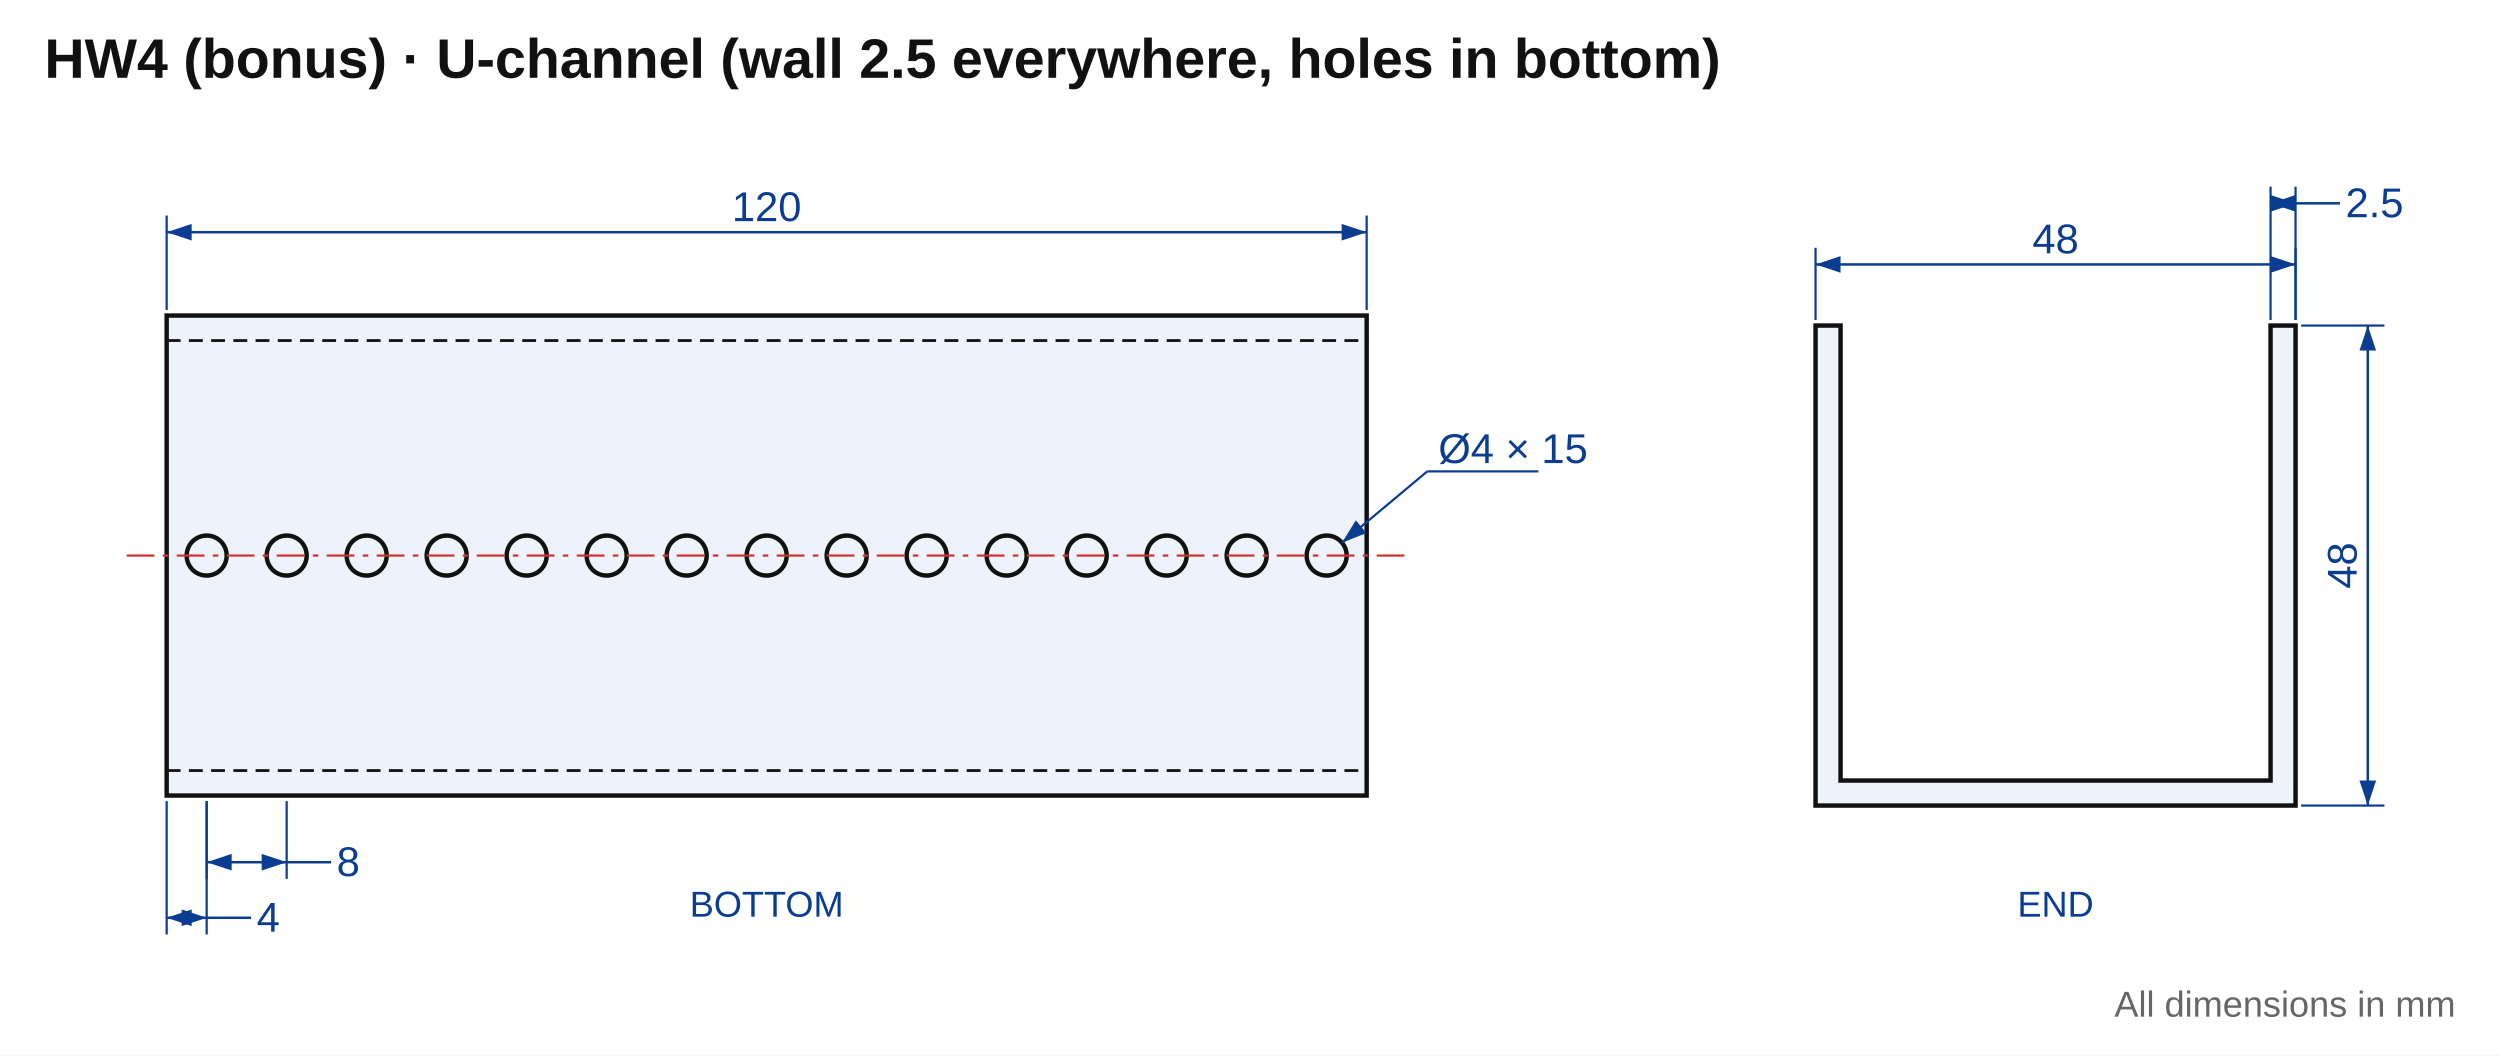
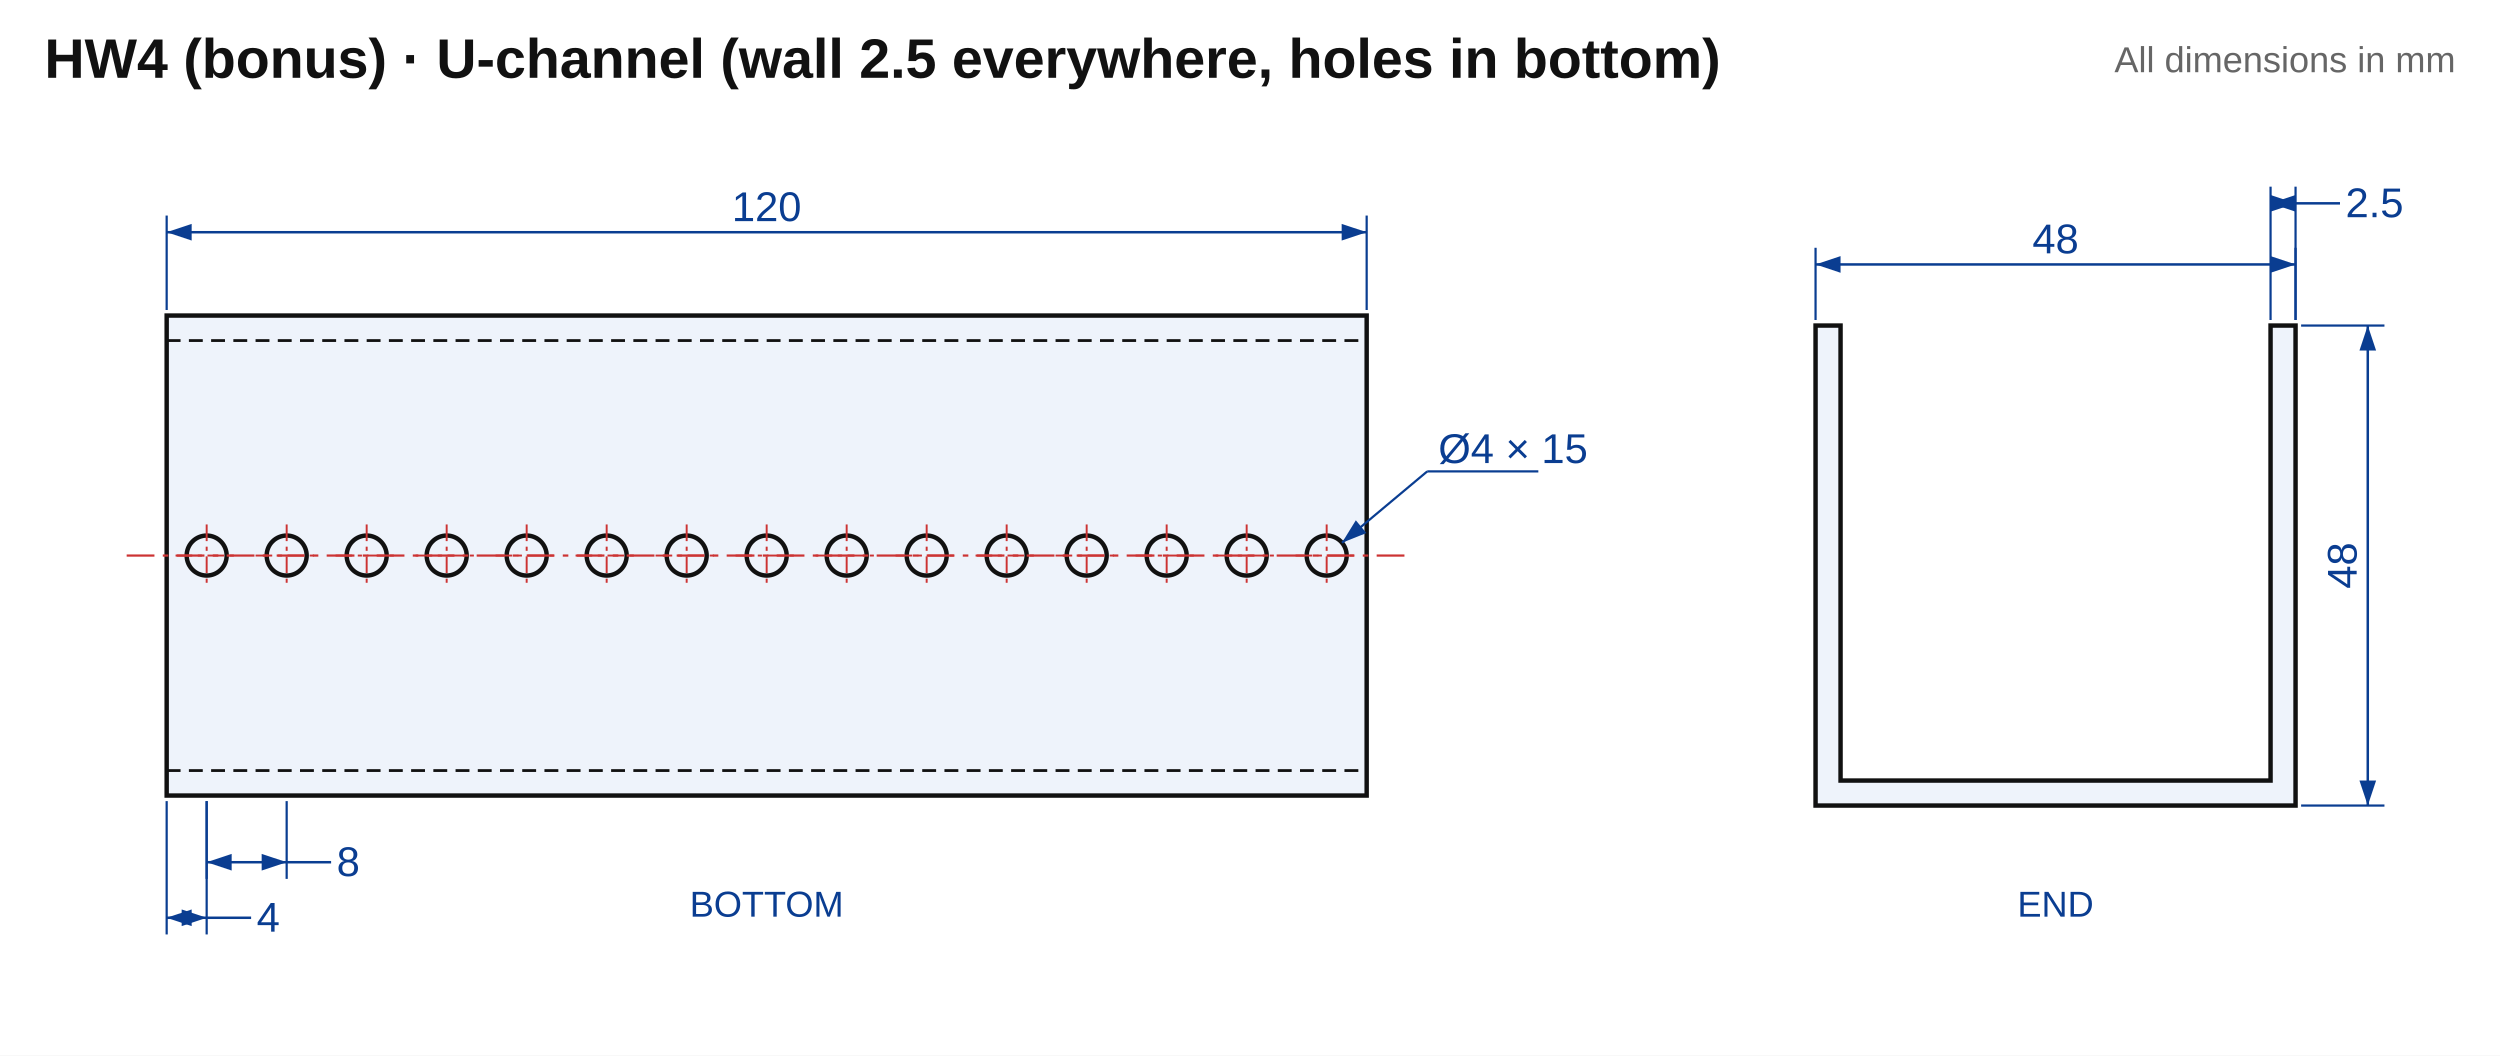
<svg xmlns="http://www.w3.org/2000/svg" viewBox="0 0 900 380" width="900" height="380">
  <rect width="100%" height="100%" fill="white" />
  <text x="16" y="28" font-size="20" font-weight="bold" font-family="Arial,Helvetica,sans-serif" fill="#111">HW4 (bonus) · U-channel (wall 2.5 everywhere, holes in bottom)</text>
-   <text x="884" y="366" font-size="13" text-anchor="end" font-family="Arial,Helvetica,sans-serif" fill="#666">All dimensions in mm</text>
+   <text x="884" y="26" font-size="13" text-anchor="end" font-family="Arial,Helvetica,sans-serif" fill="#666">All dimensions in mm</text>
  <rect x="60.0" y="113.6" width="432.0" height="172.8" rx="0.0" fill="#eef3fb" stroke="#111" stroke-width="1.6" />
  <circle cx="74.4" cy="200.0" r="7.2" fill="none" stroke="#111" stroke-width="1.6" />
+   <g stroke="#c33" stroke-width="0.7" stroke-dasharray="6 2 1.5 2">
+     <line x1="63.2" y1="200.0" x2="85.6" y2="200.0" />
+     <line x1="74.4" y1="188.8" x2="74.4" y2="211.2" />
+   </g>
  <circle cx="103.2" cy="200.0" r="7.2" fill="none" stroke="#111" stroke-width="1.6" />
+   <g stroke="#c33" stroke-width="0.7" stroke-dasharray="6 2 1.5 2">
+     <line x1="92.0" y1="200.0" x2="114.4" y2="200.0" />
+     <line x1="103.2" y1="188.8" x2="103.2" y2="211.2" />
+   </g>
  <circle cx="132.0" cy="200.0" r="7.2" fill="none" stroke="#111" stroke-width="1.6" />
+   <g stroke="#c33" stroke-width="0.7" stroke-dasharray="6 2 1.5 2">
+     <line x1="120.8" y1="200.0" x2="143.2" y2="200.0" />
+     <line x1="132.0" y1="188.8" x2="132.0" y2="211.2" />
+   </g>
  <circle cx="160.8" cy="200.0" r="7.2" fill="none" stroke="#111" stroke-width="1.6" />
+   <g stroke="#c33" stroke-width="0.7" stroke-dasharray="6 2 1.5 2">
+     <line x1="149.6" y1="200.0" x2="172.0" y2="200.0" />
+     <line x1="160.8" y1="188.8" x2="160.8" y2="211.2" />
+   </g>
  <circle cx="189.6" cy="200.0" r="7.2" fill="none" stroke="#111" stroke-width="1.6" />
+   <g stroke="#c33" stroke-width="0.7" stroke-dasharray="6 2 1.5 2">
+     <line x1="178.4" y1="200.0" x2="200.8" y2="200.0" />
+     <line x1="189.6" y1="188.8" x2="189.6" y2="211.2" />
+   </g>
  <circle cx="218.4" cy="200.0" r="7.2" fill="none" stroke="#111" stroke-width="1.6" />
+   <g stroke="#c33" stroke-width="0.7" stroke-dasharray="6 2 1.5 2">
+     <line x1="207.2" y1="200.0" x2="229.6" y2="200.0" />
+     <line x1="218.4" y1="188.8" x2="218.4" y2="211.2" />
+   </g>
  <circle cx="247.2" cy="200.0" r="7.2" fill="none" stroke="#111" stroke-width="1.6" />
+   <g stroke="#c33" stroke-width="0.7" stroke-dasharray="6 2 1.5 2">
+     <line x1="236.0" y1="200.0" x2="258.4" y2="200.0" />
+     <line x1="247.2" y1="188.8" x2="247.2" y2="211.2" />
+   </g>
  <circle cx="276.0" cy="200.0" r="7.2" fill="none" stroke="#111" stroke-width="1.6" />
+   <g stroke="#c33" stroke-width="0.7" stroke-dasharray="6 2 1.5 2">
+     <line x1="264.8" y1="200.0" x2="287.2" y2="200.0" />
+     <line x1="276.0" y1="188.8" x2="276.0" y2="211.2" />
+   </g>
  <circle cx="304.8" cy="200.0" r="7.2" fill="none" stroke="#111" stroke-width="1.6" />
+   <g stroke="#c33" stroke-width="0.7" stroke-dasharray="6 2 1.5 2">
+     <line x1="293.6" y1="200.0" x2="316.0" y2="200.0" />
+     <line x1="304.8" y1="188.8" x2="304.8" y2="211.2" />
+   </g>
  <circle cx="333.6" cy="200.0" r="7.2" fill="none" stroke="#111" stroke-width="1.6" />
+   <g stroke="#c33" stroke-width="0.7" stroke-dasharray="6 2 1.5 2">
+     <line x1="322.4" y1="200.0" x2="344.8" y2="200.0" />
+     <line x1="333.6" y1="188.8" x2="333.6" y2="211.2" />
+   </g>
  <circle cx="362.4" cy="200.0" r="7.2" fill="none" stroke="#111" stroke-width="1.6" />
+   <g stroke="#c33" stroke-width="0.7" stroke-dasharray="6 2 1.5 2">
+     <line x1="351.2" y1="200.0" x2="373.6" y2="200.0" />
+     <line x1="362.4" y1="188.8" x2="362.4" y2="211.2" />
+   </g>
  <circle cx="391.2" cy="200.0" r="7.2" fill="none" stroke="#111" stroke-width="1.6" />
+   <g stroke="#c33" stroke-width="0.7" stroke-dasharray="6 2 1.5 2">
+     <line x1="380.0" y1="200.0" x2="402.4" y2="200.0" />
+     <line x1="391.2" y1="188.8" x2="391.2" y2="211.2" />
+   </g>
  <circle cx="420.0" cy="200.0" r="7.2" fill="none" stroke="#111" stroke-width="1.6" />
+   <g stroke="#c33" stroke-width="0.7" stroke-dasharray="6 2 1.5 2">
+     <line x1="408.8" y1="200.0" x2="431.2" y2="200.0" />
+     <line x1="420.0" y1="188.8" x2="420.0" y2="211.2" />
+   </g>
  <circle cx="448.8" cy="200.0" r="7.2" fill="none" stroke="#111" stroke-width="1.6" />
+   <g stroke="#c33" stroke-width="0.7" stroke-dasharray="6 2 1.5 2">
+     <line x1="437.6" y1="200.0" x2="460.0" y2="200.0" />
+     <line x1="448.8" y1="188.8" x2="448.8" y2="211.2" />
+   </g>
  <circle cx="477.6" cy="200.0" r="7.2" fill="none" stroke="#111" stroke-width="1.6" />
+   <g stroke="#c33" stroke-width="0.7" stroke-dasharray="6 2 1.5 2">
+     <line x1="466.4" y1="200.0" x2="488.8" y2="200.0" />
+     <line x1="477.6" y1="188.8" x2="477.6" y2="211.2" />
+   </g>
  <line x1="45.6" y1="200.0" x2="506.4" y2="200.0" stroke="#c33" stroke-width="0.8" stroke-dasharray="10 3 2 3" />
  <line x1="60.0" y1="122.6" x2="492.0" y2="122.6" stroke="#111" stroke-width="1" stroke-dasharray="5 3" />
  <line x1="60.0" y1="277.4" x2="492.0" y2="277.4" stroke="#111" stroke-width="1" stroke-dasharray="5 3" />
  <line x1="60.0" y1="111.6" x2="60.0" y2="77.6" stroke="#0a3d91" stroke-width="0.8" />
  <line x1="492.0" y1="111.6" x2="492.0" y2="77.6" stroke="#0a3d91" stroke-width="0.8" />
  <line x1="60.0" y1="83.6" x2="492.0" y2="83.6" stroke="#0a3d91" stroke-width="0.9" />
  <polygon points="60.0,83.6 69.0,80.6 69.0,86.6" fill="#0a3d91" />
  <polygon points="492.0,83.6 483.0,86.6 483.0,80.6" fill="#0a3d91" />
  <text x="276.0" y="79.6" font-size="15" font-family="Arial,Helvetica,sans-serif" text-anchor="middle" fill="#0a3d91">120</text>
  <line x1="60.0" y1="288.4" x2="60.0" y2="336.4" stroke="#0a3d91" stroke-width="0.8" />
  <line x1="74.4" y1="288.4" x2="74.4" y2="336.4" stroke="#0a3d91" stroke-width="0.8" />
  <line x1="60.0" y1="330.4" x2="74.4" y2="330.4" stroke="#0a3d91" stroke-width="0.9" />
  <polygon points="60.0,330.4 69.0,327.4 69.0,333.4" fill="#0a3d91" />
  <polygon points="74.4,330.4 65.4,333.4 65.4,327.4" fill="#0a3d91" />
  <line x1="74.4" y1="330.4" x2="90.4" y2="330.4" stroke="#0a3d91" stroke-width="0.9" />
  <text x="92.4" y="335.4" font-size="15" font-family="Arial,Helvetica,sans-serif" text-anchor="start" fill="#0a3d91">4</text>
  <line x1="74.4" y1="288.4" x2="74.4" y2="316.4" stroke="#0a3d91" stroke-width="0.8" />
  <line x1="103.2" y1="288.4" x2="103.2" y2="316.4" stroke="#0a3d91" stroke-width="0.8" />
  <line x1="74.4" y1="310.4" x2="103.2" y2="310.4" stroke="#0a3d91" stroke-width="0.9" />
  <polygon points="74.4,310.4 83.4,307.4 83.4,313.4" fill="#0a3d91" />
  <polygon points="103.2,310.4 94.2,313.4 94.2,307.4" fill="#0a3d91" />
  <line x1="103.2" y1="310.4" x2="119.2" y2="310.4" stroke="#0a3d91" stroke-width="0.9" />
  <text x="121.2" y="315.4" font-size="15" font-family="Arial,Helvetica,sans-serif" text-anchor="start" fill="#0a3d91">8</text>
  <line x1="483.1" y1="195.4" x2="513.8" y2="169.7" stroke="#0a3d91" stroke-width="0.8" />
  <polygon points="483.1,195.4 488.1,187.3 491.9,191.9" fill="#0a3d91" />
  <line x1="513.8" y1="169.7" x2="553.8" y2="169.7" stroke="#0a3d91" stroke-width="0.8" />
  <text x="517.8" y="166.7" font-size="15" font-family="Arial,Helvetica,sans-serif" text-anchor="start" fill="#0a3d91">Ø4 × 15</text>
  <text x="276.0" y="330.0" font-size="13" font-family="Arial,Helvetica,sans-serif" text-anchor="middle" fill="#0a3d91">BOTTOM</text>
  <polygon points="653.6,117.2 653.6,290.0 826.4,290.0 826.4,117.2 817.4,117.2 817.4,281.0 662.6,281.0 662.6,117.2" fill="#eef3fb" stroke="#111" stroke-width="1.6" />
  <line x1="653.6" y1="115.2" x2="653.6" y2="89.2" stroke="#0a3d91" stroke-width="0.8" />
  <line x1="826.4" y1="115.2" x2="826.4" y2="89.2" stroke="#0a3d91" stroke-width="0.8" />
  <line x1="653.6" y1="95.2" x2="826.4" y2="95.2" stroke="#0a3d91" stroke-width="0.9" />
  <polygon points="653.6,95.2 662.6,92.2 662.6,98.2" fill="#0a3d91" />
  <polygon points="826.4,95.2 817.4,98.2 817.4,92.2" fill="#0a3d91" />
  <text x="740.0" y="91.2" font-size="15" font-family="Arial,Helvetica,sans-serif" text-anchor="middle" fill="#0a3d91">48</text>
  <line x1="828.4" y1="290.0" x2="858.4" y2="290.0" stroke="#0a3d91" stroke-width="0.8" />
  <line x1="828.4" y1="117.2" x2="858.4" y2="117.2" stroke="#0a3d91" stroke-width="0.8" />
  <line x1="852.4" y1="290.0" x2="852.4" y2="117.2" stroke="#0a3d91" stroke-width="0.9" />
  <polygon points="852.4,290.0 849.4,281.0 855.4,281.0" fill="#0a3d91" />
  <polygon points="852.4,117.2 855.4,126.2 849.4,126.2" fill="#0a3d91" />
  <text x="848.4" y="203.6" font-size="15" font-family="Arial,Helvetica,sans-serif" text-anchor="middle" fill="#0a3d91" transform="rotate(-90.0 848.4 203.6)">48</text>
  <line x1="817.4" y1="115.2" x2="817.4" y2="67.2" stroke="#0a3d91" stroke-width="0.8" />
  <line x1="826.4" y1="115.2" x2="826.4" y2="67.2" stroke="#0a3d91" stroke-width="0.8" />
  <line x1="817.4" y1="73.2" x2="826.4" y2="73.2" stroke="#0a3d91" stroke-width="0.9" />
  <polygon points="817.4,73.2 826.4,70.2 826.4,76.2" fill="#0a3d91" />
  <polygon points="826.4,73.2 817.4,76.2 817.4,70.2" fill="#0a3d91" />
  <line x1="826.4" y1="73.2" x2="842.4" y2="73.2" stroke="#0a3d91" stroke-width="0.9" />
  <text x="844.4" y="78.2" font-size="15" font-family="Arial,Helvetica,sans-serif" text-anchor="start" fill="#0a3d91">2.5</text>
  <text x="740.0" y="330.0" font-size="13" font-family="Arial,Helvetica,sans-serif" text-anchor="middle" fill="#0a3d91">END</text>
</svg>
